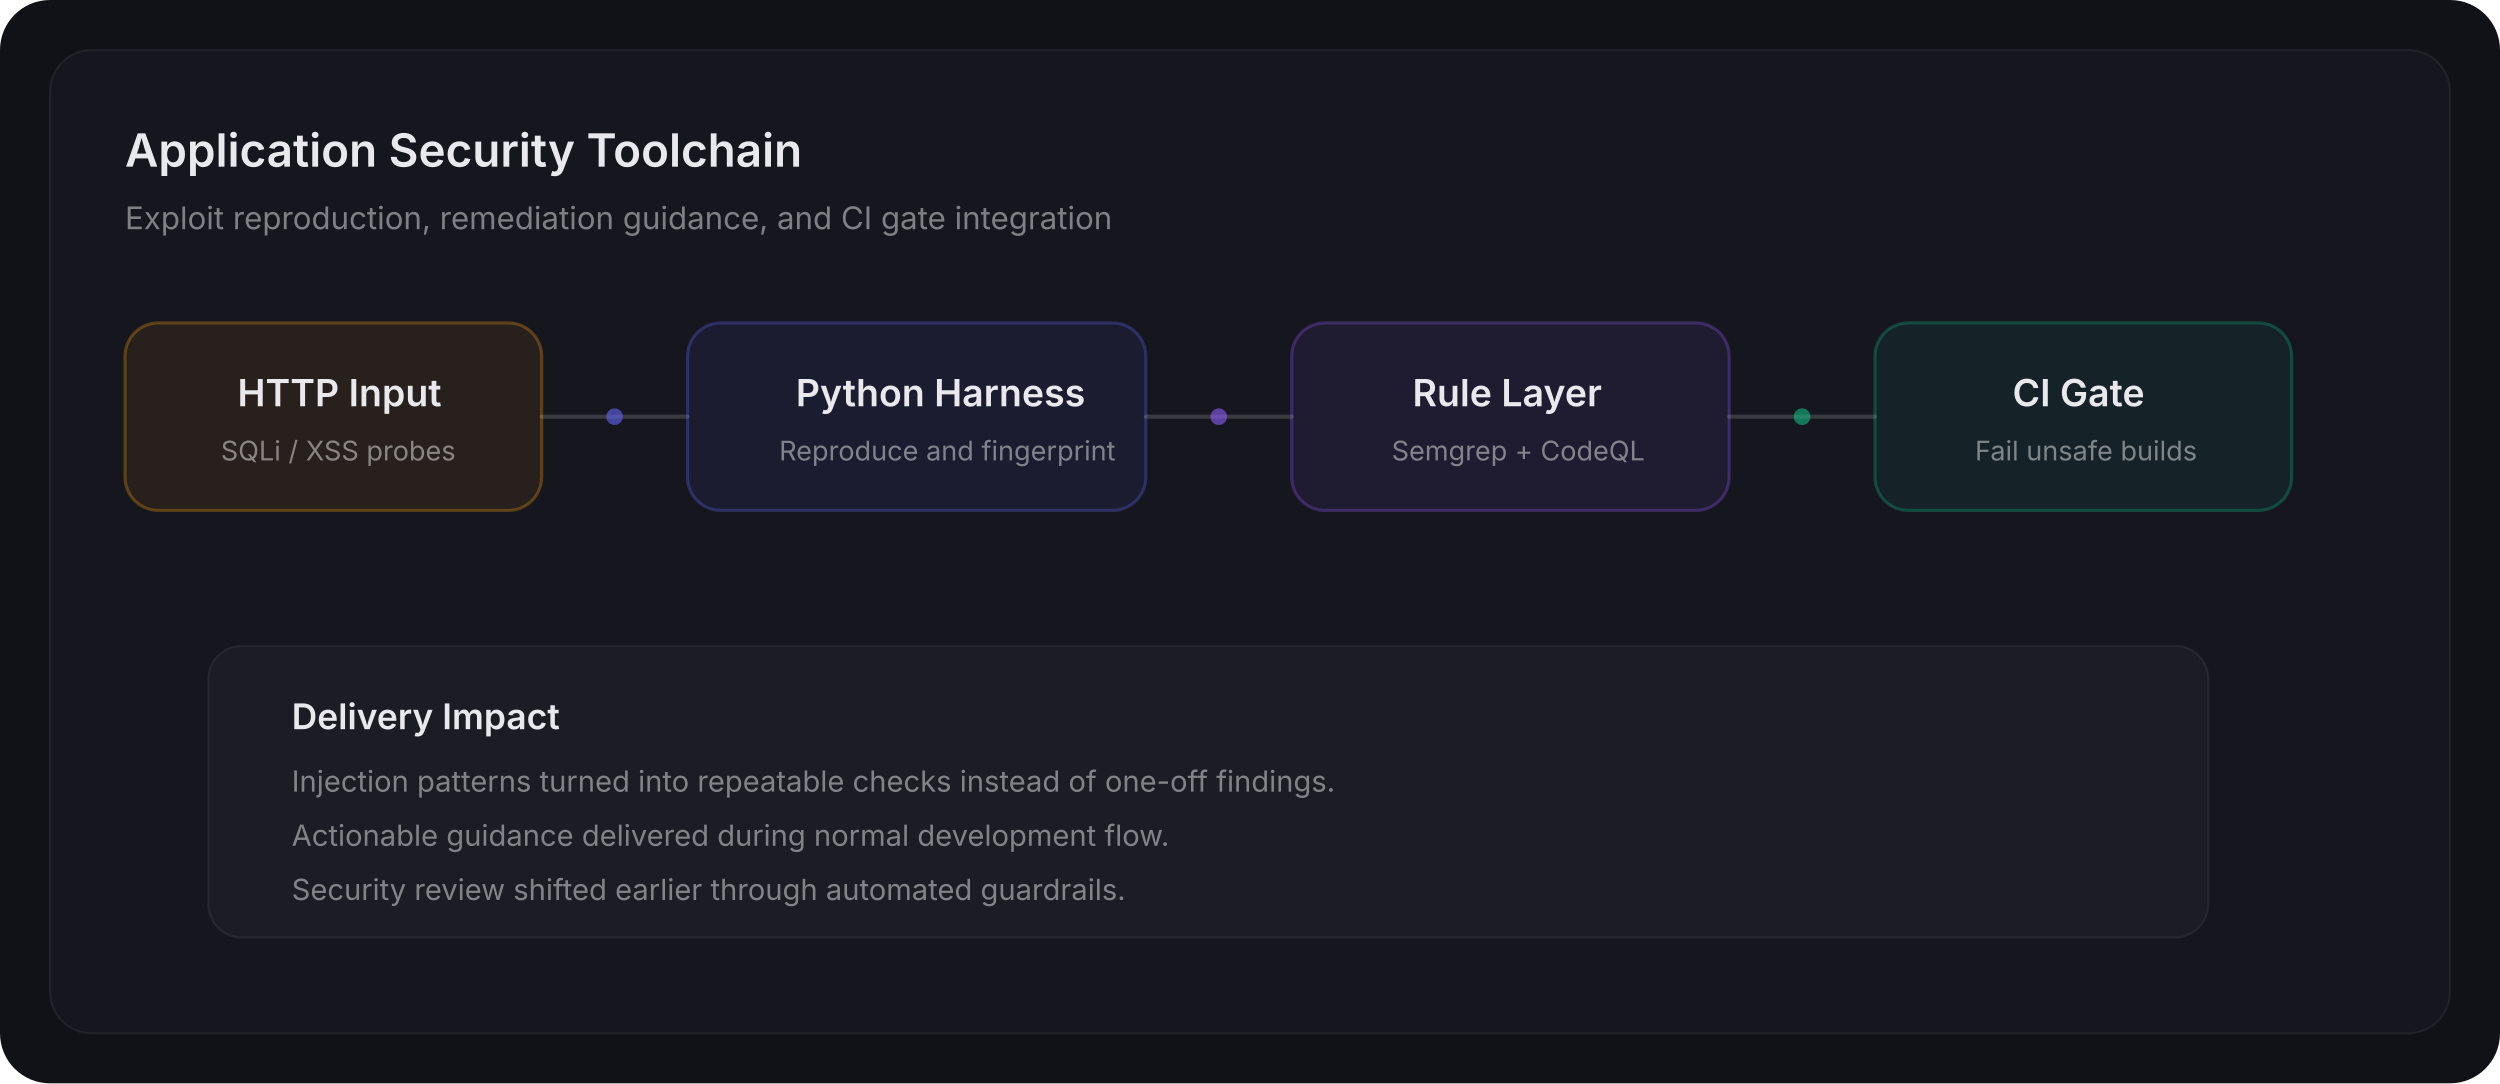
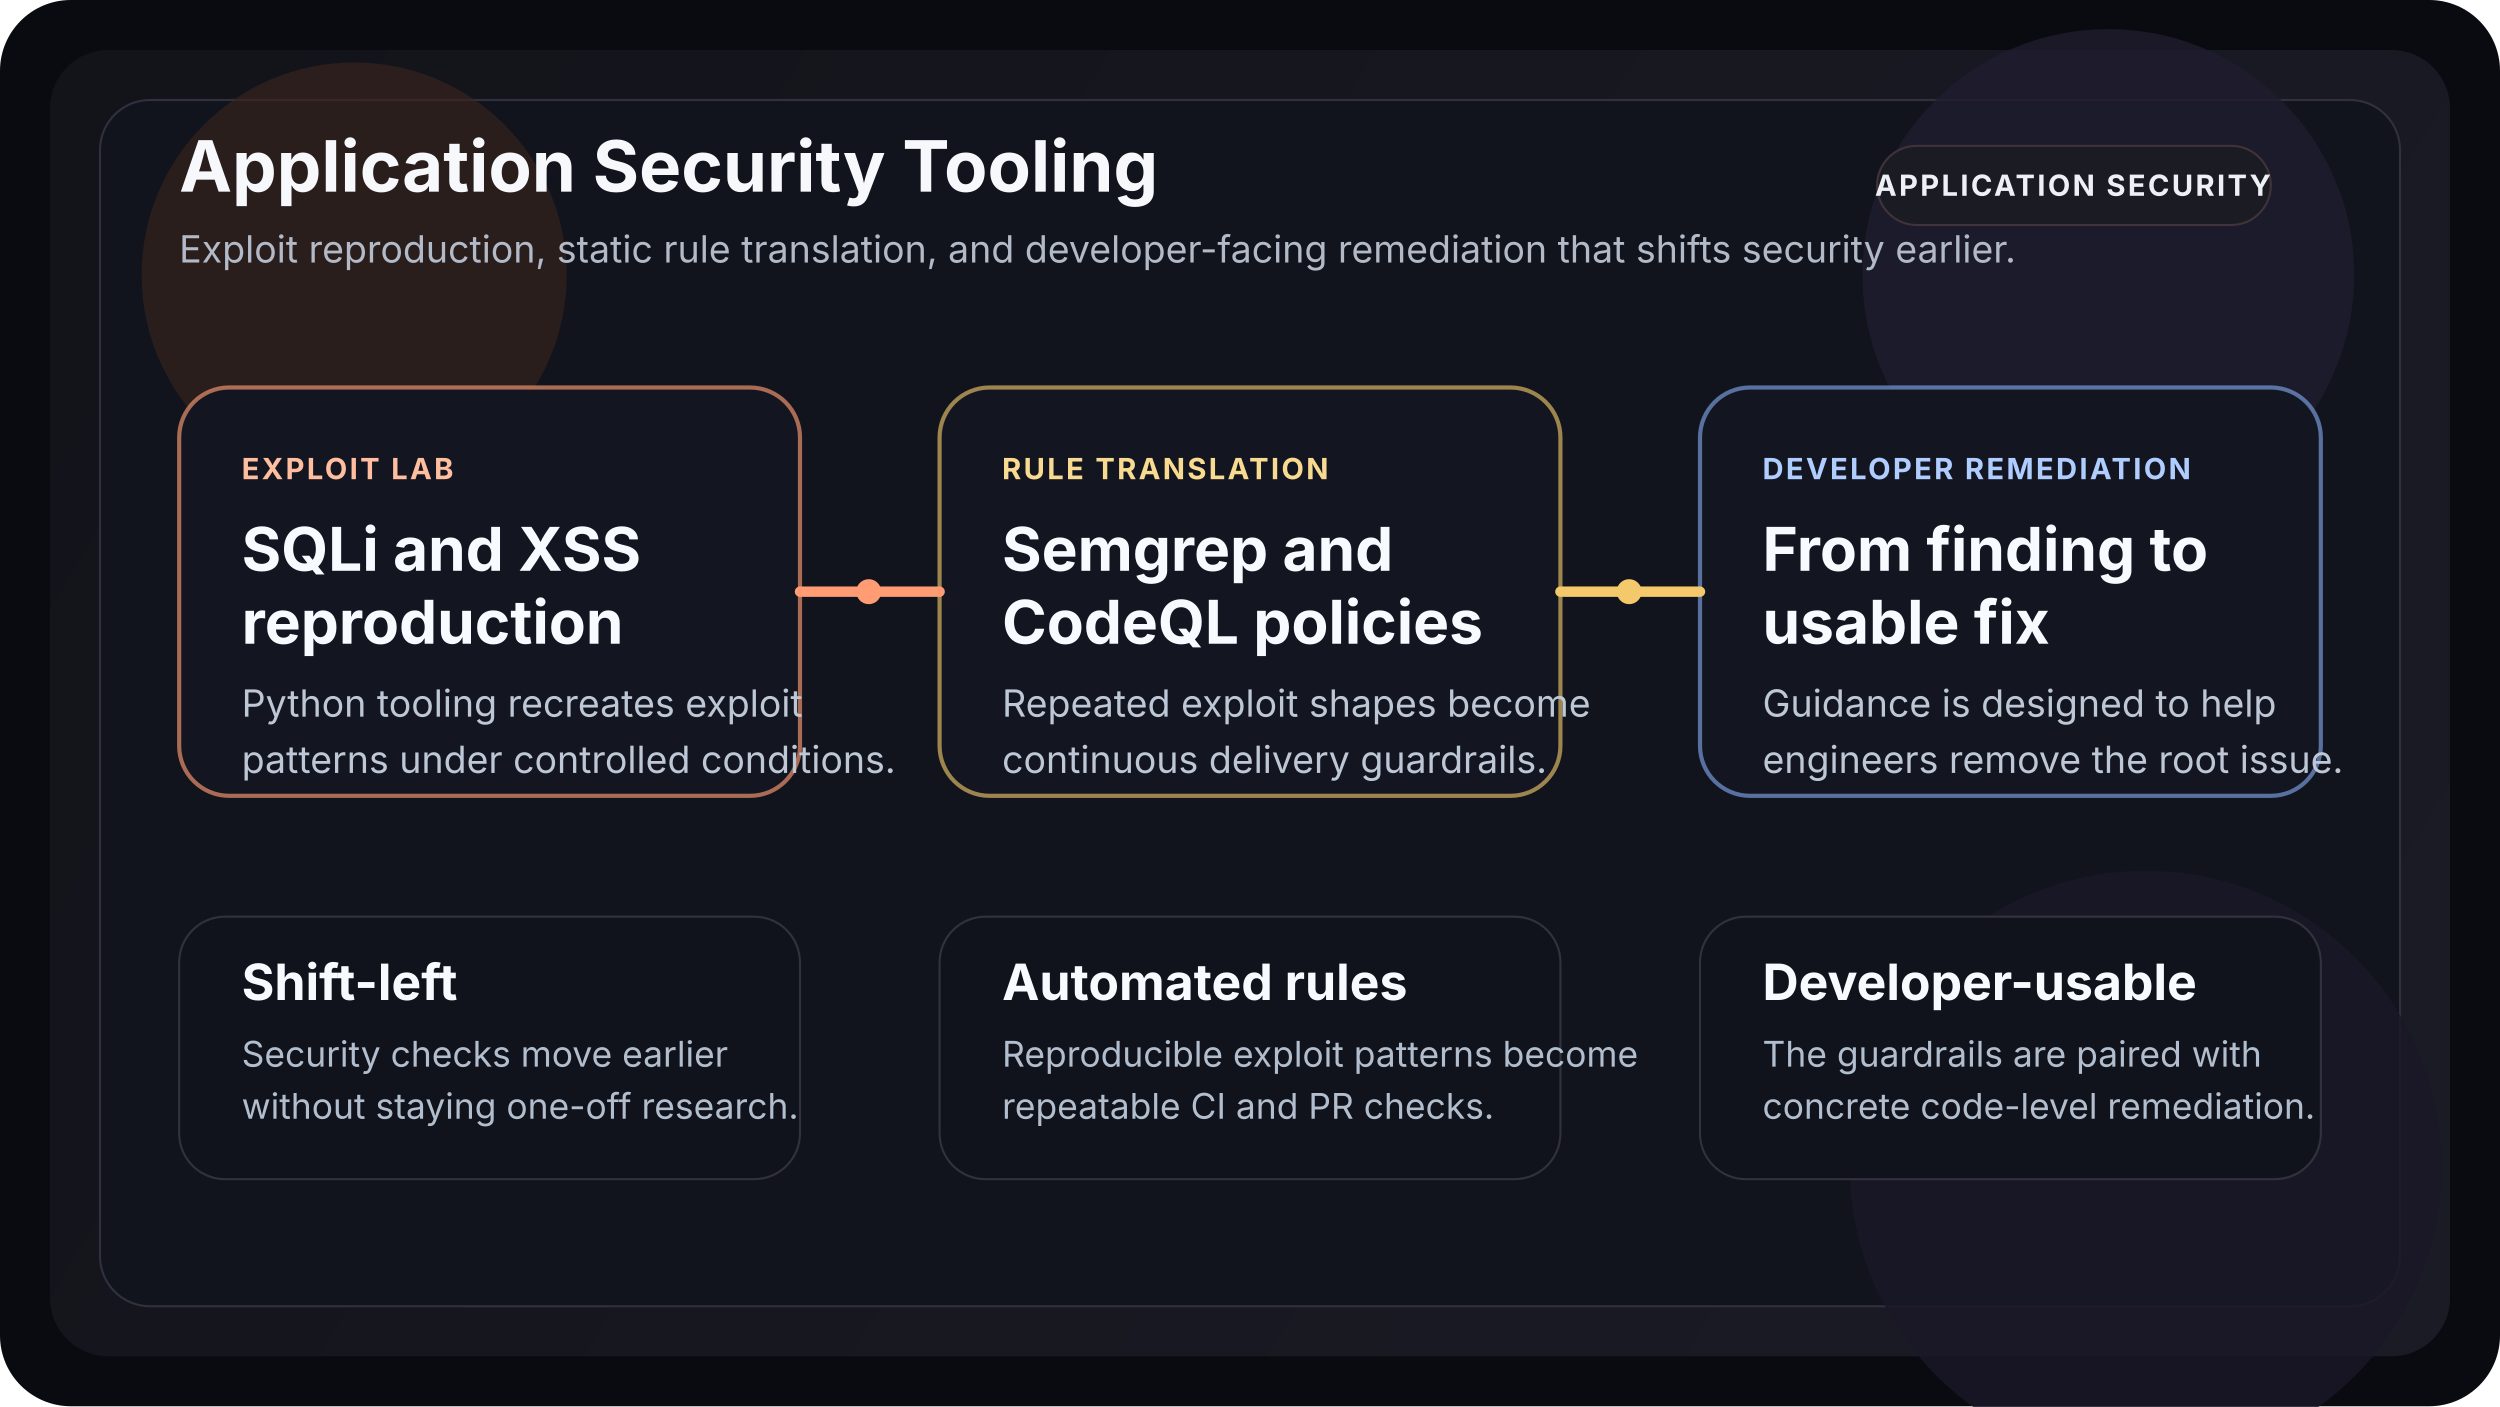
- <svg xmlns="http://www.w3.org/2000/svg" viewBox="0 0 1200 520" fill="none">
-   <rect width="1200" height="520" rx="24" fill="#111118" />
-   <rect x="24" y="24" width="1152" height="472" rx="20" fill="#16161f" stroke="rgba(255,255,255,0.06)" />
-   <text x="60" y="80" fill="#e8e8ed" font-family="Inter, system-ui, sans-serif" font-size="22" font-weight="600">Application Security Toolchain</text>
-   <text x="60" y="110" fill="rgba(255,255,255,0.45)" font-family="Inter, system-ui, sans-serif" font-size="15">Exploit reproduction, remediation guidance, and CI gate integration</text>
-   <rect x="60" y="155" width="200" height="90" rx="16" fill="rgba(245,158,11,0.08)" stroke="rgba(245,158,11,0.3)" stroke-width="1.5" />
-   <text x="114" y="195" fill="#e8e8ed" font-family="Inter, system-ui, sans-serif" font-size="18" font-weight="600">HTTP Input</text>
-   <text x="106" y="221" fill="rgba(255,255,255,0.45)" font-family="Inter, system-ui, sans-serif" font-size="13">SQLi / XSS probes</text>
-   <rect x="330" y="155" width="220" height="90" rx="16" fill="rgba(99,102,241,0.08)" stroke="rgba(99,102,241,0.3)" stroke-width="1.5" />
-   <text x="382" y="195" fill="#e8e8ed" font-family="Inter, system-ui, sans-serif" font-size="18" font-weight="600">Python Harness</text>
-   <text x="374" y="221" fill="rgba(255,255,255,0.45)" font-family="Inter, system-ui, sans-serif" font-size="13">Reproduce and fingerprint</text>
-   <rect x="620" y="155" width="210" height="90" rx="16" fill="rgba(139,92,246,0.08)" stroke="rgba(139,92,246,0.3)" stroke-width="1.5" />
-   <text x="678" y="195" fill="#e8e8ed" font-family="Inter, system-ui, sans-serif" font-size="18" font-weight="600">Rule Layer</text>
-   <text x="668" y="221" fill="rgba(255,255,255,0.45)" font-family="Inter, system-ui, sans-serif" font-size="13">Semgrep + CodeQL</text>
-   <rect x="900" y="155" width="200" height="90" rx="16" fill="rgba(16,185,129,0.08)" stroke="rgba(16,185,129,0.3)" stroke-width="1.5" />
-   <text x="966" y="195" fill="#e8e8ed" font-family="Inter, system-ui, sans-serif" font-size="18" font-weight="600">CI Gate</text>
-   <text x="948" y="221" fill="rgba(255,255,255,0.45)" font-family="Inter, system-ui, sans-serif" font-size="13">Fail unsafe builds</text>
-   <path d="M260 200H330" stroke="rgba(255,255,255,0.15)" stroke-width="2" stroke-linecap="round" />
-   <path d="M550 200H620" stroke="rgba(255,255,255,0.15)" stroke-width="2" stroke-linecap="round" />
-   <path d="M830 200H900" stroke="rgba(255,255,255,0.15)" stroke-width="2" stroke-linecap="round" />
-   <circle cx="295" cy="200" r="4" fill="rgba(99,102,241,0.6)" />
-   <circle cx="585" cy="200" r="4" fill="rgba(139,92,246,0.6)" />
-   <circle cx="865" cy="200" r="4" fill="rgba(16,185,129,0.6)" />
-   <rect x="100" y="310" width="960" height="140" rx="16" fill="rgba(255,255,255,0.03)" stroke="rgba(255,255,255,0.06)" />
-   <text x="140" y="350" fill="#e8e8ed" font-family="Inter, system-ui, sans-serif" font-size="17" font-weight="600">Delivery Impact</text>
-   <text x="140" y="380" fill="rgba(255,255,255,0.45)" font-family="Inter, system-ui, sans-serif" font-size="14">Injection patterns turned into repeatable checks instead of one-off findings.</text>
-   <text x="140" y="406" fill="rgba(255,255,255,0.45)" font-family="Inter, system-ui, sans-serif" font-size="14">Actionable guidance delivered during normal development flow.</text>
-   <text x="140" y="432" fill="rgba(255,255,255,0.45)" font-family="Inter, system-ui, sans-serif" font-size="14">Security review shifted earlier through automated guardrails.</text>
+ <svg xmlns="http://www.w3.org/2000/svg" width="1200" height="675" viewBox="0 0 1200 675" fill="none" role="img" aria-labelledby="title desc">
+   <defs>
+     <linearGradient id="bg-appsec" x1="84" y1="28" x2="1110" y2="650" gradientUnits="userSpaceOnUse">
+       <stop stop-color="#13141A" />
+       <stop offset="1" stop-color="#1A1B25" />
+     </linearGradient>
+   </defs>
+   <rect width="1200" height="675" rx="34" fill="#0A0B10" />
+   <rect x="24" y="24" width="1152" height="627" rx="28" fill="url(#bg-appsec)" />
+   <rect x="48" y="48" width="1104" height="579" rx="24" fill="#11141C" stroke="#30303E" />
+   <circle cx="170" cy="132" r="102" fill="#3A241D" fill-opacity="0.62" />
+   <circle cx="1012" cy="132" r="118" fill="#201D2F" fill-opacity="0.8" />
+   <circle cx="1030" cy="560" r="142" fill="#1A1827" fill-opacity="0.82" />
+   <text x="86" y="92" fill="#F6F8FB" font-family="Inter, Arial, sans-serif" font-size="34" font-weight="700">Application Security Tooling</text>
+   <text x="86" y="126" fill="#B2B9C7" font-family="Inter, Arial, sans-serif" font-size="18">Exploit reproduction, static rule translation, and developer-facing remediation that shifts security earlier.</text>
+   <rect x="901" y="70" width="189" height="38" rx="19" fill="#1A1B23" stroke="#40333A" />
+   <text x="995" y="94" text-anchor="middle" fill="#EDF0F4" font-family="Inter, Arial, sans-serif" font-size="14" font-weight="700" letter-spacing="0.08em">APPLICATION SECURITY</text>
+   <rect x="86" y="186" width="298" height="196" rx="24" fill="#131620" stroke="#FF9C73" stroke-opacity="0.64" stroke-width="2" />
+   <rect x="451" y="186" width="298" height="196" rx="24" fill="#131620" stroke="#F4C96C" stroke-opacity="0.62" stroke-width="2" />
+   <rect x="816" y="186" width="298" height="196" rx="24" fill="#131620" stroke="#8AB4FF" stroke-opacity="0.58" stroke-width="2" />
+   <text x="116" y="230" fill="#FFBEA0" font-family="Inter, Arial, sans-serif" font-size="14" font-weight="700" letter-spacing="0.08em">EXPLOIT LAB</text>
+   <text x="116" y="274" fill="#F7FAFF" font-family="Inter, Arial, sans-serif" font-size="29" font-weight="700">SQLi and XSS</text>
+   <text x="116" y="309" fill="#F7FAFF" font-family="Inter, Arial, sans-serif" font-size="29" font-weight="700">reproduction</text>
+   <text x="116" y="344" fill="#BDC7D5" font-family="Inter, Arial, sans-serif" font-size="18">Python tooling recreates exploit</text>
+   <text x="116" y="371" fill="#BDC7D5" font-family="Inter, Arial, sans-serif" font-size="18">patterns under controlled conditions.</text>
+   <text x="481" y="230" fill="#F8DA90" font-family="Inter, Arial, sans-serif" font-size="14" font-weight="700" letter-spacing="0.08em">RULE TRANSLATION</text>
+   <text x="481" y="274" fill="#F7FAFF" font-family="Inter, Arial, sans-serif" font-size="29" font-weight="700">Semgrep and</text>
+   <text x="481" y="309" fill="#F7FAFF" font-family="Inter, Arial, sans-serif" font-size="29" font-weight="700">CodeQL policies</text>
+   <text x="481" y="344" fill="#BDC7D5" font-family="Inter, Arial, sans-serif" font-size="18">Repeated exploit shapes become</text>
+   <text x="481" y="371" fill="#BDC7D5" font-family="Inter, Arial, sans-serif" font-size="18">continuous delivery guardrails.</text>
+   <text x="846" y="230" fill="#B0CDFF" font-family="Inter, Arial, sans-serif" font-size="14" font-weight="700" letter-spacing="0.08em">DEVELOPER REMEDIATION</text>
+   <text x="846" y="274" fill="#F7FAFF" font-family="Inter, Arial, sans-serif" font-size="29" font-weight="700">From finding to</text>
+   <text x="846" y="309" fill="#F7FAFF" font-family="Inter, Arial, sans-serif" font-size="29" font-weight="700">usable fix</text>
+   <text x="846" y="344" fill="#BDC7D5" font-family="Inter, Arial, sans-serif" font-size="18">Guidance is designed to help</text>
+   <text x="846" y="371" fill="#BDC7D5" font-family="Inter, Arial, sans-serif" font-size="18">engineers remove the root issue.</text>
+   <path d="M384 284H451" stroke="#FF9C73" stroke-width="5" stroke-linecap="round" />
+   <path d="M749 284H816" stroke="#F4C96C" stroke-width="5" stroke-linecap="round" />
+   <circle cx="417" cy="284" r="6" fill="#FF9C73" />
+   <circle cx="782" cy="284" r="6" fill="#F4C96C" />
+   <rect x="86" y="440" width="298" height="126" rx="22" fill="#10131B" stroke="#31323E" />
+   <rect x="451" y="440" width="298" height="126" rx="22" fill="#10131B" stroke="#31323E" />
+   <rect x="816" y="440" width="298" height="126" rx="22" fill="#10131B" stroke="#31323E" />
+   <text x="116" y="480" fill="#F7FAFF" font-family="Inter, Arial, sans-serif" font-size="24" font-weight="700">Shift-left</text>
+   <text x="116" y="512" fill="#B2BECE" font-family="Inter, Arial, sans-serif" font-size="17">Security checks move earlier</text>
+   <text x="116" y="537" fill="#B2BECE" font-family="Inter, Arial, sans-serif" font-size="17">without staying one-off research.</text>
+   <text x="481" y="480" fill="#F7FAFF" font-family="Inter, Arial, sans-serif" font-size="24" font-weight="700">Automated rules</text>
+   <text x="481" y="512" fill="#B2BECE" font-family="Inter, Arial, sans-serif" font-size="17">Reproducible exploit patterns become</text>
+   <text x="481" y="537" fill="#B2BECE" font-family="Inter, Arial, sans-serif" font-size="17">repeatable CI and PR checks.</text>
+   <text x="846" y="480" fill="#F7FAFF" font-family="Inter, Arial, sans-serif" font-size="24" font-weight="700">Developer-usable</text>
+   <text x="846" y="512" fill="#B2BECE" font-family="Inter, Arial, sans-serif" font-size="17">The guardrails are paired with</text>
+   <text x="846" y="537" fill="#B2BECE" font-family="Inter, Arial, sans-serif" font-size="17">concrete code-level remediation.</text>
</svg>
